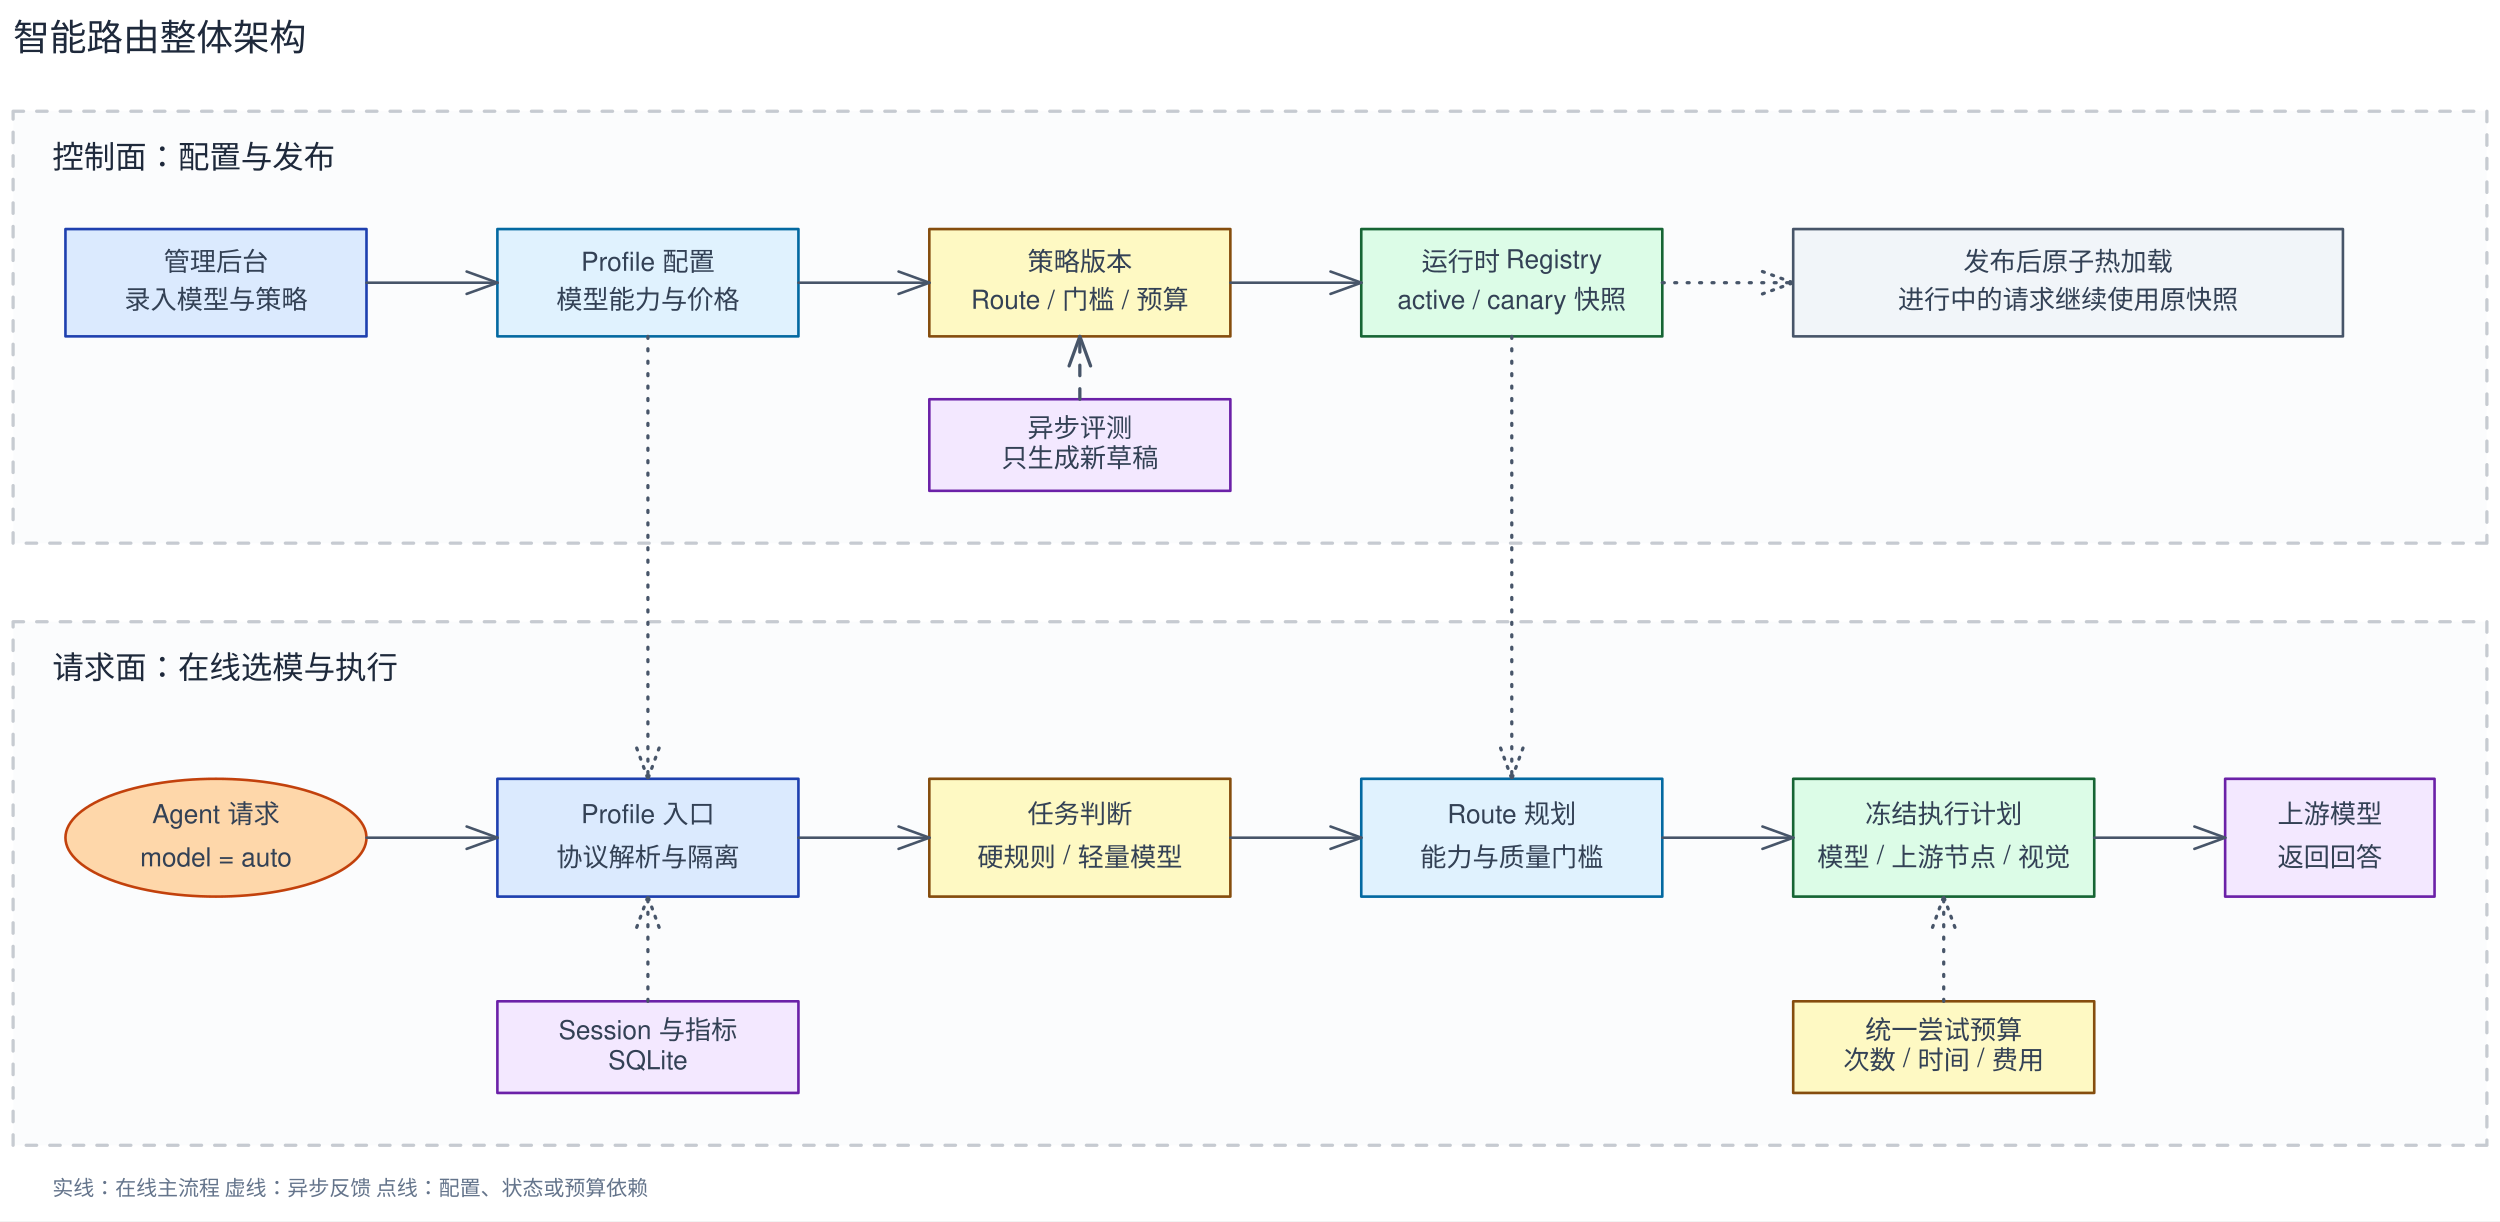
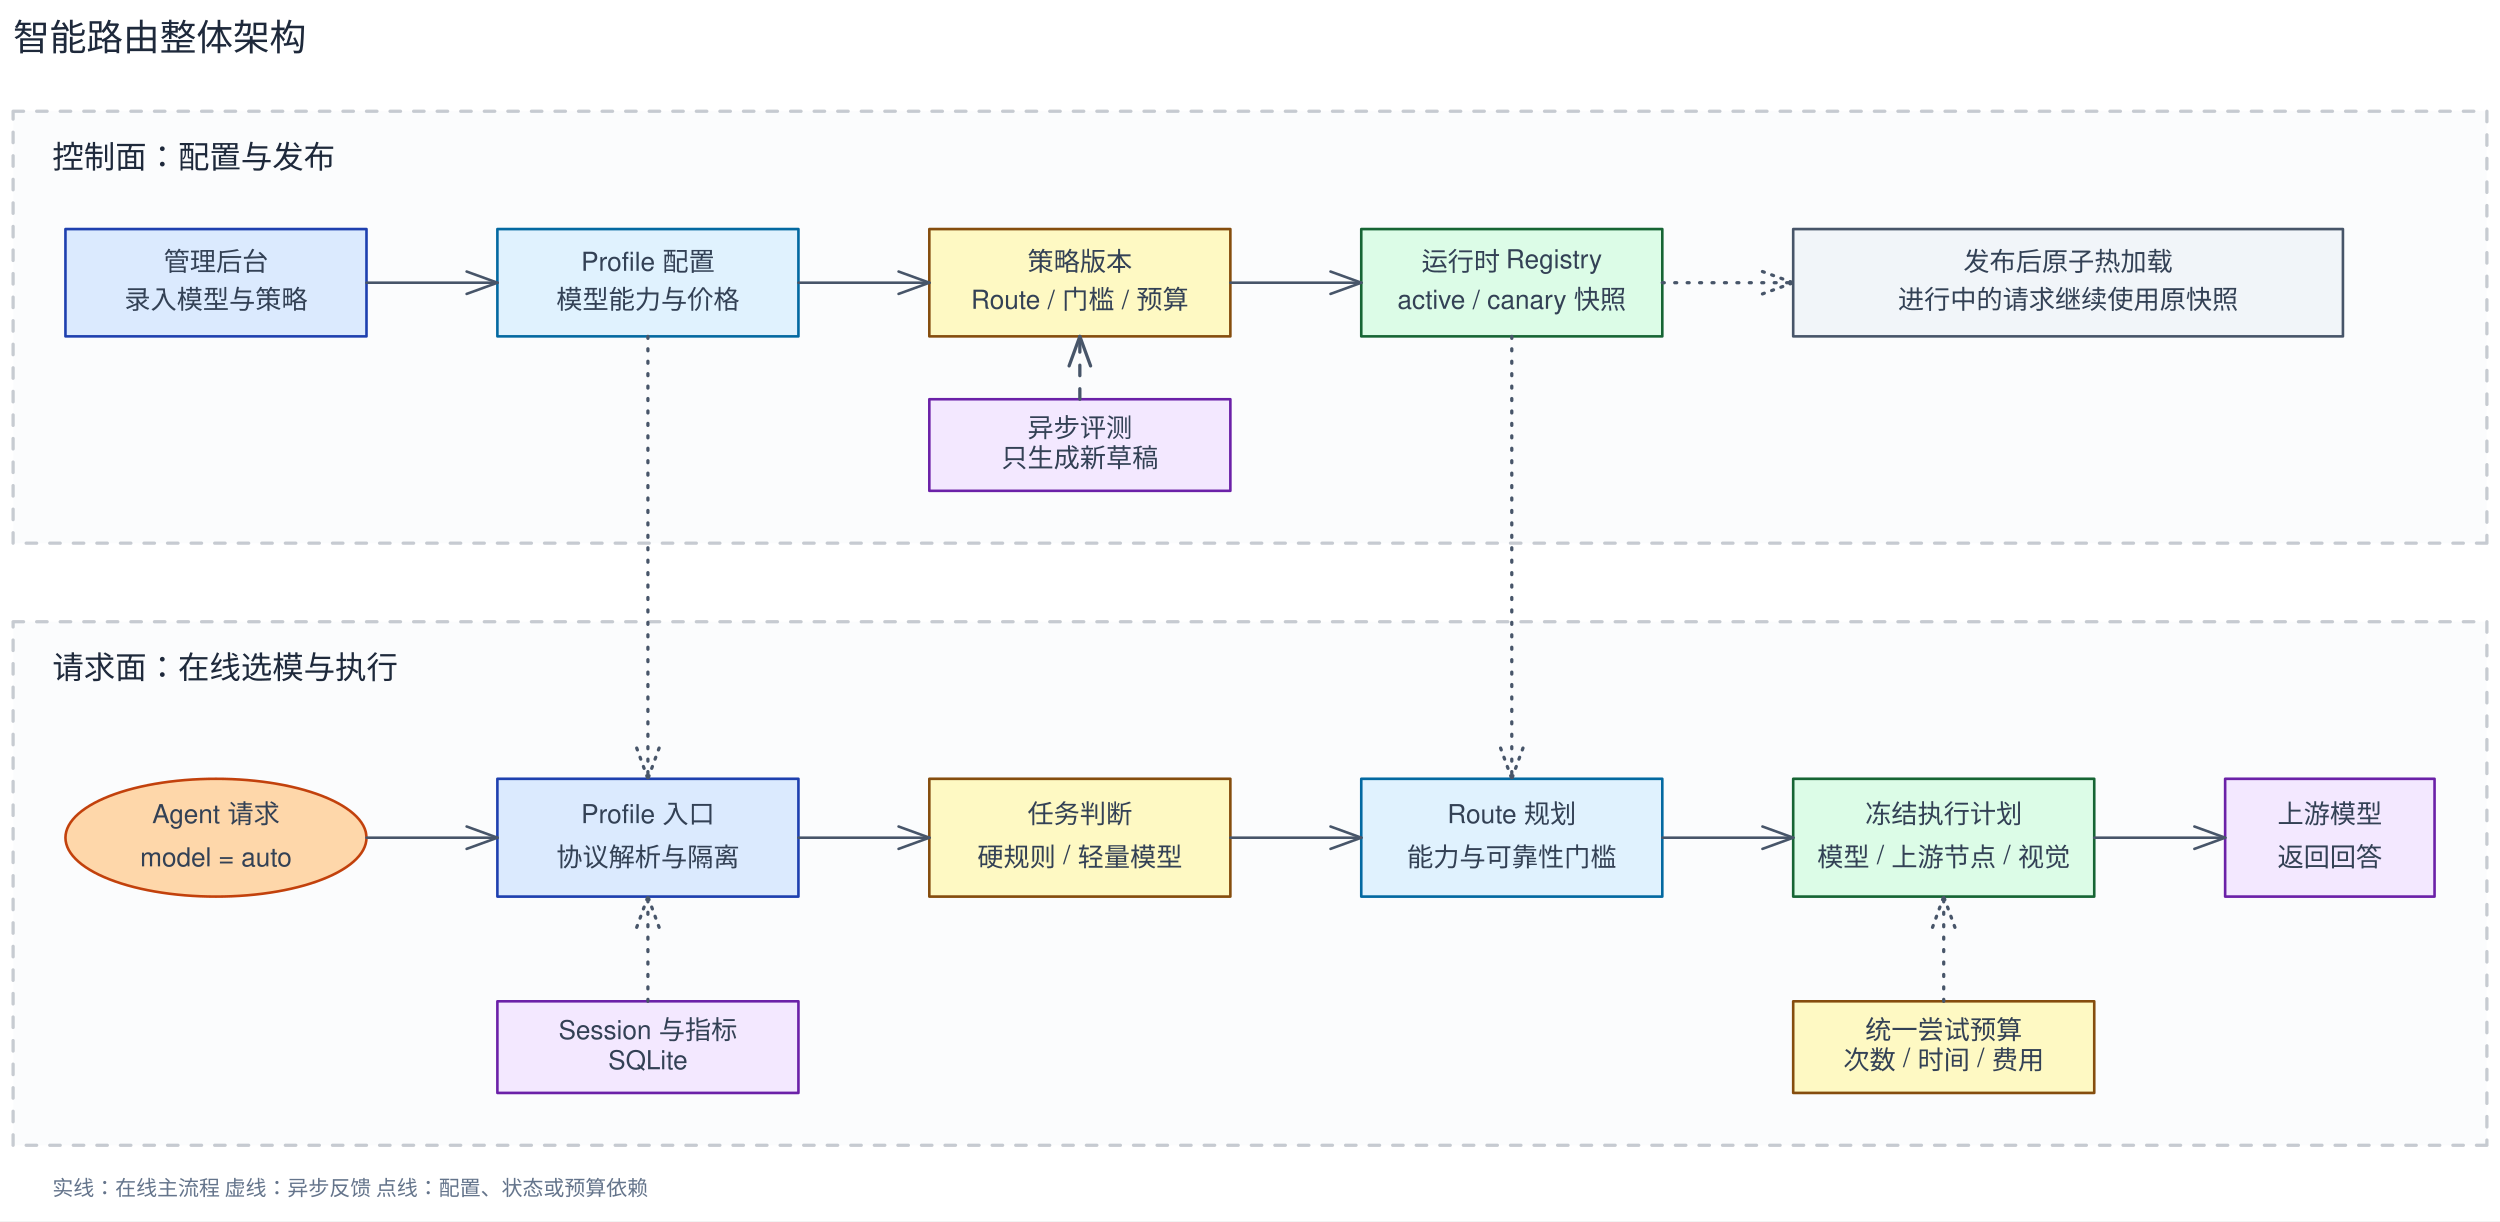
<svg xmlns="http://www.w3.org/2000/svg" version="1.1" viewBox="0 0 1910 933" width="1910" height="933">
  <defs>
    <style class="style-fonts">
      </style>
  </defs>
  <rect x="0" y="0" width="1910" height="933" fill="#ffffff" />
  <g transform="translate(10 10) rotate(0 450 21)">
    <text x="0" y="28.561" font-family="Helvetica, Segoe UI Emoji" font-size="28px" fill="#1e293b" text-anchor="start" style="white-space: pre;" direction="ltr" dominant-baseline="alphabetic">智能路由整体架构</text>
  </g>
  <g stroke-opacity="0.3" fill-opacity="0.3" stroke-linecap="round" transform="translate(10 85) rotate(0 945 165)">
    <path d="M0 0 L1890 0 L1890 330 L0 330" stroke="none" stroke-width="0" fill="#f1f5f9" />
    <path d="M0 0 C471.68 0, 943.37 0, 1890 0 M1890 0 C1890 107.44, 1890 214.89, 1890 330 M1890 330 C1484.34 330, 1078.68 330, 0 330 M0 330 C0 227.93, 0 125.86, 0 0" stroke="#475569" stroke-width="2.5" fill="none" stroke-dasharray="8 10" />
  </g>
  <g transform="translate(40 105) rotate(0 150 17)">
    <text x="0" y="23.48" font-family="Helvetica, Segoe UI Emoji" font-size="24px" fill="#1e293b" text-anchor="start" style="white-space: pre;" direction="ltr" dominant-baseline="alphabetic">控制面：配置与发布</text>
  </g>
  <g stroke-opacity="0.3" fill-opacity="0.3" stroke-linecap="round" transform="translate(10 475) rotate(0 945 200)">
    <path d="M0 0 L1890 0 L1890 400 L0 400" stroke="none" stroke-width="0" fill="#f1f5f9" />
    <path d="M0 0 C471.7 0, 943.4 0, 1890 0 M1890 0 C1890 107.83, 1890 215.66, 1890 400 M1890 400 C1351.54 400, 813.07 400, 0 400 M0 400 C0 296.06, 0 192.11, 0 0" stroke="#475569" stroke-width="2.5" fill="none" stroke-dasharray="8 10" />
  </g>
  <g transform="translate(40 495) rotate(0 160 17)">
    <text x="0" y="23.48" font-family="Helvetica, Segoe UI Emoji" font-size="24px" fill="#1e293b" text-anchor="start" style="white-space: pre;" direction="ltr" dominant-baseline="alphabetic">请求面：在线选模与执行</text>
  </g>
  <g stroke-linecap="round" transform="translate(50 175) rotate(0 115 41)">
    <path d="M0 0 L230 0 L230 82 L0 82" stroke="none" stroke-width="0" fill="#dbeafe" />
    <path d="M0 0 C57.4 0, 114.81 0, 230 0 M0 0 C49.12 0, 98.24 0, 230 0 M230 0 C230 29.12, 230 58.25, 230 82 M230 0 C230 17.25, 230 34.51, 230 82 M230 82 C170.26 82, 110.51 82, 0 82 M230 82 C145.1 82, 60.2 82, 0 82 M0 82 C0 64.57, 0 47.14, 0 0 M0 82 C0 61.43, 0 40.85, 0 0" stroke="#1e40af" stroke-width="2" fill="none" />
  </g>
  <g transform="translate(62 187) rotate(0 103 29)">
    <text x="103" y="19.9" font-family="Helvetica, Segoe UI Emoji" font-size="20px" fill="#334155" text-anchor="middle" style="white-space: pre;" direction="ltr" dominant-baseline="alphabetic">管理后台</text>
    <text x="103" y="48.9" font-family="Helvetica, Segoe UI Emoji" font-size="20px" fill="#334155" text-anchor="middle" style="white-space: pre;" direction="ltr" dominant-baseline="alphabetic">录入模型与策略</text>
  </g>
  <g stroke-linecap="round" transform="translate(380 175) rotate(0 115 41)">
    <path d="M0 0 L230 0 L230 82 L0 82" stroke="none" stroke-width="0" fill="#e0f2fe" />
    <path d="M0 0 C57.41 0, 114.81 0, 230 0 M0 0 C82.24 0, 164.47 0, 230 0 M230 0 C230 18.49, 230 36.97, 230 82 M230 0 C230 29.6, 230 59.2, 230 82 M230 82 C141.96 82, 53.92 82, 0 82 M230 82 C172.28 82, 114.56 82, 0 82 M0 82 C0 57.89, 0 33.79, 0 0 M0 82 C0 52.98, 0 23.96, 0 0" stroke="#0369a1" stroke-width="2" fill="none" />
  </g>
  <g transform="translate(392 187) rotate(0 103 29)">
    <text x="103" y="19.9" font-family="Helvetica, Segoe UI Emoji" font-size="20px" fill="#334155" text-anchor="middle" style="white-space: pre;" direction="ltr" dominant-baseline="alphabetic">Profile 配置</text>
    <text x="103" y="48.9" font-family="Helvetica, Segoe UI Emoji" font-size="20px" fill="#334155" text-anchor="middle" style="white-space: pre;" direction="ltr" dominant-baseline="alphabetic">模型能力与价格</text>
  </g>
  <g stroke-linecap="round" transform="translate(710 175) rotate(0 115 41)">
    <path d="M0 0 L230 0 L230 82 L0 82" stroke="none" stroke-width="0" fill="#fef9c3" />
    <path d="M0 0 C57.41 0, 114.82 0, 230 0 M0 0 C69.35 0, 138.71 0, 230 0 M230 0 C230 24.25, 230 48.5, 230 82 M230 0 C230 25.55, 230 51.09, 230 82 M230 82 C159.66 82, 89.33 82, 0 82 M230 82 C153.46 82, 76.93 82, 0 82 M0 82 C0 51.22, 0 20.44, 0 0 M0 82 C0 60.93, 0 39.86, 0 0" stroke="#854d0e" stroke-width="2" fill="none" />
  </g>
  <g transform="translate(722 187) rotate(0 103 29)">
    <text x="103" y="19.9" font-family="Helvetica, Segoe UI Emoji" font-size="20px" fill="#334155" text-anchor="middle" style="white-space: pre;" direction="ltr" dominant-baseline="alphabetic">策略版本</text>
    <text x="103" y="48.9" font-family="Helvetica, Segoe UI Emoji" font-size="20px" fill="#334155" text-anchor="middle" style="white-space: pre;" direction="ltr" dominant-baseline="alphabetic">Route / 门槛 / 预算</text>
  </g>
  <g stroke-linecap="round" transform="translate(1040 175) rotate(0 115 41)">
    <path d="M0 0 L230 0 L230 82 L0 82" stroke="none" stroke-width="0" fill="#dcfce7" />
    <path d="M0 0 C57.41 0, 114.82 0, 230 0 M0 0 C56.47 0, 112.94 0, 230 0 M230 0 C230 30.01, 230 60.02, 230 82 M230 0 C230 21.49, 230 42.99, 230 82 M230 82 C177.37 82, 124.74 82, 0 82 M230 82 C180.64 82, 131.29 82, 0 82 M0 82 C0 60.95, 0 39.9, 0 0 M0 82 C0 52.48, 0 22.96, 0 0" stroke="#166534" stroke-width="2" fill="none" />
  </g>
  <g transform="translate(1052 187) rotate(0 103 29)">
    <text x="103" y="19.9" font-family="Helvetica, Segoe UI Emoji" font-size="20px" fill="#334155" text-anchor="middle" style="white-space: pre;" direction="ltr" dominant-baseline="alphabetic">运行时 Registry</text>
    <text x="103" y="48.9" font-family="Helvetica, Segoe UI Emoji" font-size="20px" fill="#334155" text-anchor="middle" style="white-space: pre;" direction="ltr" dominant-baseline="alphabetic">active / canary 快照</text>
  </g>
  <g stroke-linecap="round" transform="translate(710 305) rotate(0 115 35)">
    <path d="M0 0 L230 0 L230 70 L0 70" stroke="none" stroke-width="0" fill="#f3e8ff" />
    <path d="M0 0 C57.41 0, 114.83 0, 230 0 M0 0 C89.59 0, 179.18 0, 230 0 M230 0 C230 16.54, 230 33.07, 230 70 M230 0 C230 14.89, 230 29.77, 230 70 M230 70 C149.07 70, 68.15 70, 0 70 M230 70 C161.83 70, 93.65 70, 0 70 M0 70 C0 46.33, 0 22.67, 0 0 M0 70 C0 51.59, 0 33.17, 0 0" stroke="#6b21a8" stroke-width="2" fill="none" />
  </g>
  <g transform="translate(722 317) rotate(0 103 23)">
    <text x="103" y="16.9" font-family="Helvetica, Segoe UI Emoji" font-size="20px" fill="#334155" text-anchor="middle" style="white-space: pre;" direction="ltr" dominant-baseline="alphabetic">异步评测</text>
    <text x="103" y="39.9" font-family="Helvetica, Segoe UI Emoji" font-size="20px" fill="#334155" text-anchor="middle" style="white-space: pre;" direction="ltr" dominant-baseline="alphabetic">只生成新草稿</text>
  </g>
  <g stroke-linecap="round" transform="translate(1370 175) rotate(0 210 41)">
    <path d="M0 0 L420 0 L420 82 L0 82" stroke="none" stroke-width="0" fill="#f1f5f9" />
    <path d="M0 0 C104.84 0, 209.69 0, 420 0 M0 0 C140.07 0, 280.14 0, 420 0 M420 0 C420 25.13, 420 50.27, 420 82 M420 0 C420 29.79, 420 59.57, 420 82 M420 82 C304.55 82, 189.1 82, 0 82 M420 82 C261.15 82, 102.29 82, 0 82 M0 82 C0 64, 0 46.01, 0 0 M0 82 C0 51.98, 0 21.96, 0 0" stroke="#475569" stroke-width="2" fill="none" />
  </g>
  <g transform="translate(1382 187) rotate(0 198 29)">
    <text x="198" y="19.9" font-family="Helvetica, Segoe UI Emoji" font-size="20px" fill="#334155" text-anchor="middle" style="white-space: pre;" direction="ltr" dominant-baseline="alphabetic">发布后原子热加载</text>
    <text x="198" y="48.9" font-family="Helvetica, Segoe UI Emoji" font-size="20px" fill="#334155" text-anchor="middle" style="white-space: pre;" direction="ltr" dominant-baseline="alphabetic">进行中的请求继续使用原快照</text>
  </g>
  <g stroke-linecap="round">
    <g transform="translate(280 216) rotate(0 50 0)">
      <path d="M0 0 C24.96 0, 49.93 0, 100 0 M0 0 C27.75 0, 55.5 0, 100 0" stroke="#475569" stroke-width="2" fill="none" />
    </g>
    <g transform="translate(280 216) rotate(0 50 0)">
      <path d="M76.51 8.55 C82.37 6.42, 88.24 4.28, 100 0 M76.51 8.55 C83.03 6.18, 89.55 3.81, 100 0" stroke="#475569" stroke-width="2" fill="none" />
    </g>
    <g transform="translate(280 216) rotate(0 50 0)">
      <path d="M76.51 -8.55 C82.37 -6.42, 88.24 -4.28, 100 0 M76.51 -8.55 C83.03 -6.18, 89.55 -3.81, 100 0" stroke="#475569" stroke-width="2" fill="none" />
    </g>
  </g>
  <mask />
  <g stroke-linecap="round">
    <g transform="translate(610 216) rotate(0 50 0)">
      <path d="M0 0 C24.96 0, 49.93 0, 100 0 M0 0 C34.95 0, 69.9 0, 100 0" stroke="#475569" stroke-width="2" fill="none" />
    </g>
    <g transform="translate(610 216) rotate(0 50 0)">
      <path d="M76.51 8.55 C82.37 6.42, 88.24 4.28, 100 0 M76.51 8.55 C84.72 5.56, 92.93 2.57, 100 0" stroke="#475569" stroke-width="2" fill="none" />
    </g>
    <g transform="translate(610 216) rotate(0 50 0)">
      <path d="M76.51 -8.55 C82.37 -6.42, 88.24 -4.28, 100 0 M76.51 -8.55 C84.72 -5.56, 92.93 -2.57, 100 0" stroke="#475569" stroke-width="2" fill="none" />
    </g>
  </g>
  <mask />
  <g stroke-linecap="round">
    <g transform="translate(940 216) rotate(0 50 0)">
      <path d="M0 0 C24.96 0, 49.93 0, 100 0 M0 0 C22.15 0, 44.3 0, 100 0" stroke="#475569" stroke-width="2" fill="none" />
    </g>
    <g transform="translate(940 216) rotate(0 50 0)">
      <path d="M76.51 8.55 C82.37 6.42, 88.24 4.28, 100 0 M76.51 8.55 C81.71 6.66, 86.91 4.76, 100 0" stroke="#475569" stroke-width="2" fill="none" />
    </g>
    <g transform="translate(940 216) rotate(0 50 0)">
      <path d="M76.51 -8.55 C82.37 -6.42, 88.24 -4.28, 100 0 M76.51 -8.55 C81.71 -6.66, 86.91 -4.76, 100 0" stroke="#475569" stroke-width="2" fill="none" />
    </g>
  </g>
  <mask />
  <g stroke-linecap="round">
    <g transform="translate(1270 216) rotate(0 50 0)">
      <path d="M0 0 C24.97 0, 49.93 0, 100 0" stroke="#475569" stroke-width="2.5" fill="none" stroke-dasharray="1.5 8" />
    </g>
    <g transform="translate(1270 216) rotate(0 50 0)">
      <path d="M76.51 8.55 C82.37 6.42, 88.24 4.28, 100 0" stroke="#475569" stroke-width="2.5" fill="none" stroke-dasharray="1.5 6" />
    </g>
    <g transform="translate(1270 216) rotate(0 50 0)">
      <path d="M76.51 -8.55 C82.37 -6.42, 88.24 -4.28, 100 0" stroke="#475569" stroke-width="2.5" fill="none" stroke-dasharray="1.5 6" />
    </g>
  </g>
  <mask />
  <g stroke-linecap="round">
    <g transform="translate(825 305) rotate(0 0 -24)">
      <path d="M0 0 C0 -11.98, 0 -23.97, 0 -48" stroke="#475569" stroke-width="2.5" fill="none" stroke-dasharray="8 10" />
    </g>
    <g transform="translate(825 305) rotate(0 0 -24)">
      <path d="M8.21 -25.45 C6.16 -31.08, 4.11 -36.71, 0 -48" stroke="#475569" stroke-width="2.5" fill="none" />
    </g>
    <g transform="translate(825 305) rotate(0 0 -24)">
      <path d="M-8.21 -25.45 C-6.16 -31.08, -4.11 -36.71, 0 -48" stroke="#475569" stroke-width="2.5" fill="none" />
    </g>
  </g>
  <mask />
  <g stroke-linecap="round" transform="translate(50 595) rotate(0 115 45)">
    <path d="M230 45 C230 46.57, 229.79 48.14, 229.37 49.7 C228.95 51.26, 228.32 52.82, 227.49 54.36 C226.65 55.89, 225.61 57.41, 224.37 58.91 C223.13 60.4, 221.69 61.87, 220.06 63.3 C218.43 64.74, 216.6 66.14, 214.59 67.5 C212.59 68.86, 210.39 70.18, 208.04 71.45 C205.68 72.72, 203.14 73.95, 200.46 75.11 C197.78 76.28, 194.93 77.39, 191.95 78.44 C188.97 79.49, 185.84 80.48, 182.6 81.41 C179.35 82.33, 175.97 83.19, 172.5 83.97 C169.03 84.76, 165.44 85.47, 161.77 86.11 C158.11 86.75, 154.35 87.31, 150.54 87.8 C146.73 88.28, 142.83 88.69, 138.91 89.02 C134.99 89.34, 131.01 89.59, 127.02 89.75 C123.04 89.92, 119.01 90, 115 90 C110.99 90, 106.96 89.92, 102.98 89.75 C98.99 89.59, 95.01 89.34, 91.09 89.02 C87.17 88.69, 83.27 88.28, 79.46 87.8 C75.65 87.31, 71.89 86.75, 68.23 86.11 C64.56 85.47, 60.97 84.76, 57.5 83.97 C54.03 83.19, 50.65 82.33, 47.4 81.41 C44.16 80.48, 41.03 79.49, 38.05 78.44 C35.07 77.39, 32.22 76.28, 29.54 75.11 C26.86 73.95, 24.32 72.72, 21.96 71.45 C19.61 70.18, 17.41 68.86, 15.41 67.5 C13.4 66.14, 11.57 64.74, 9.94 63.3 C8.31 61.87, 6.87 60.4, 5.63 58.91 C4.39 57.41, 3.35 55.89, 2.51 54.36 C1.68 52.82, 1.05 51.26, 0.63 49.7 C0.21 48.14, 0 46.57, 0 45 C0 43.43, 0.21 41.86, 0.63 40.3 C1.05 38.74, 1.68 37.18, 2.51 35.64 C3.35 34.11, 4.39 32.59, 5.63 31.09 C6.87 29.6, 8.31 28.13, 9.94 26.7 C11.57 25.26, 13.4 23.86, 15.41 22.5 C17.41 21.14, 19.61 19.82, 21.96 18.55 C24.32 17.28, 26.86 16.05, 29.54 14.89 C32.22 13.72, 35.07 12.61, 38.05 11.56 C41.03 10.51, 44.16 9.52, 47.4 8.59 C50.65 7.67, 54.03 6.81, 57.5 6.03 C60.97 5.24, 64.56 4.53, 68.23 3.89 C71.89 3.25, 75.65 2.69, 79.46 2.2 C83.27 1.72, 87.17 1.31, 91.09 0.98 C95.01 0.66, 98.99 0.41, 102.98 0.25 C106.96 0.08, 110.99 0, 115 0 C119.01 0, 123.04 0.08, 127.02 0.25 C131.01 0.41, 134.99 0.66, 138.91 0.98 C142.83 1.31, 146.73 1.72, 150.54 2.2 C154.35 2.69, 158.11 3.25, 161.77 3.89 C165.44 4.53, 169.03 5.24, 172.5 6.03 C175.97 6.81, 179.35 7.67, 182.6 8.59 C185.84 9.52, 188.97 10.51, 191.95 11.56 C194.93 12.61, 197.78 13.72, 200.46 14.89 C203.14 16.05, 205.68 17.28, 208.04 18.55 C210.39 19.82, 212.59 21.14, 214.59 22.5 C216.6 23.86, 218.43 25.26, 220.06 26.7 C221.69 28.13, 223.13 29.6, 224.37 31.09 C225.61 32.59, 226.65 34.11, 227.49 35.64 C228.32 37.18, 228.95 38.74, 229.37 40.3 C229.79 41.86, 229.9 44.22, 230 45 C230.1 45.78, 230.1 44.22, 230 45" stroke="none" stroke-width="0" fill="#fed7aa" />
    <path d="M230 45 C230 46.57, 229.79 48.14, 229.37 49.7 C228.95 51.26, 228.32 52.82, 227.49 54.36 C226.65 55.89, 225.61 57.41, 224.37 58.91 C223.13 60.4, 221.69 61.87, 220.06 63.3 C218.43 64.74, 216.6 66.14, 214.59 67.5 C212.59 68.86, 210.39 70.18, 208.04 71.45 C205.68 72.72, 203.14 73.95, 200.46 75.11 C197.78 76.28, 194.93 77.39, 191.95 78.44 C188.97 79.49, 185.84 80.48, 182.6 81.41 C179.35 82.33, 175.97 83.19, 172.5 83.97 C169.03 84.76, 165.44 85.47, 161.77 86.11 C158.11 86.75, 154.35 87.31, 150.54 87.8 C146.73 88.28, 142.83 88.69, 138.91 89.02 C134.99 89.34, 131.01 89.59, 127.02 89.75 C123.04 89.92, 119.01 90, 115 90 C110.99 90, 106.96 89.92, 102.98 89.75 C98.99 89.59, 95.01 89.34, 91.09 89.02 C87.17 88.69, 83.27 88.28, 79.46 87.8 C75.65 87.31, 71.89 86.75, 68.23 86.11 C64.56 85.47, 60.97 84.76, 57.5 83.97 C54.03 83.19, 50.65 82.33, 47.4 81.41 C44.16 80.48, 41.03 79.49, 38.05 78.44 C35.07 77.39, 32.22 76.28, 29.54 75.11 C26.86 73.95, 24.32 72.72, 21.96 71.45 C19.61 70.18, 17.41 68.86, 15.41 67.5 C13.4 66.14, 11.57 64.74, 9.94 63.3 C8.31 61.87, 6.87 60.4, 5.63 58.91 C4.39 57.41, 3.35 55.89, 2.51 54.36 C1.68 52.82, 1.05 51.26, 0.63 49.7 C0.21 48.14, 0 46.57, 0 45 C0 43.43, 0.21 41.86, 0.63 40.3 C1.05 38.74, 1.68 37.18, 2.51 35.64 C3.35 34.11, 4.39 32.59, 5.63 31.09 C6.87 29.6, 8.31 28.13, 9.94 26.7 C11.57 25.26, 13.4 23.86, 15.41 22.5 C17.41 21.14, 19.61 19.82, 21.96 18.55 C24.32 17.28, 26.86 16.05, 29.54 14.89 C32.22 13.72, 35.07 12.61, 38.05 11.56 C41.03 10.51, 44.16 9.52, 47.4 8.59 C50.65 7.67, 54.03 6.81, 57.5 6.03 C60.97 5.24, 64.56 4.53, 68.23 3.89 C71.89 3.25, 75.65 2.69, 79.46 2.2 C83.27 1.72, 87.17 1.31, 91.09 0.98 C95.01 0.66, 98.99 0.41, 102.98 0.25 C106.96 0.08, 110.99 0, 115 0 C119.01 0, 123.04 0.08, 127.02 0.25 C131.01 0.41, 134.99 0.66, 138.91 0.98 C142.83 1.31, 146.73 1.72, 150.54 2.2 C154.35 2.69, 158.11 3.25, 161.77 3.89 C165.44 4.53, 169.03 5.24, 172.5 6.03 C175.97 6.81, 179.35 7.67, 182.6 8.59 C185.84 9.52, 188.97 10.51, 191.95 11.56 C194.93 12.61, 197.78 13.72, 200.46 14.89 C203.14 16.05, 205.68 17.28, 208.04 18.55 C210.39 19.82, 212.59 21.14, 214.59 22.5 C216.6 23.86, 218.43 25.26, 220.06 26.7 C221.69 28.13, 223.13 29.6, 224.37 31.09 C225.61 32.59, 226.65 34.11, 227.49 35.64 C228.32 37.18, 228.95 38.74, 229.37 40.3 C229.79 41.86, 229.9 44.22, 230 45 C230.1 45.78, 230.1 44.22, 230 45" stroke="#c2410c" stroke-width="2" fill="none" />
  </g>
  <g transform="translate(62 607) rotate(0 103 33)">
    <text x="103" y="21.9" font-family="Helvetica, Segoe UI Emoji" font-size="20px" fill="#334155" text-anchor="middle" style="white-space: pre;" direction="ltr" dominant-baseline="alphabetic">Agent 请求</text>
    <text x="103" y="54.9" font-family="Helvetica, Segoe UI Emoji" font-size="20px" fill="#334155" text-anchor="middle" style="white-space: pre;" direction="ltr" dominant-baseline="alphabetic">model = auto</text>
  </g>
  <g stroke-linecap="round" transform="translate(380 595) rotate(0 115 45)">
    <path d="M0 0 L230 0 L230 90 L0 90" stroke="none" stroke-width="0" fill="#dbeafe" />
    <path d="M0 0 C57.42 0, 114.85 0, 230 0 M0 0 C87.73 0, 175.46 0, 230 0 M230 0 C230 20.04, 230 40.09, 230 90 M230 0 C230 30.67, 230 61.34, 230 90 M230 90 C154.45 90, 78.89 90, 0 90 M230 90 C150.33 90, 70.65 90, 0 90 M0 90 C0 64.29, 0 38.58, 0 0 M0 90 C0 60.32, 0 30.64, 0 0" stroke="#1e40af" stroke-width="2" fill="none" />
  </g>
  <g transform="translate(392 607) rotate(0 103 33)">
    <text x="103" y="21.9" font-family="Helvetica, Segoe UI Emoji" font-size="20px" fill="#334155" text-anchor="middle" style="white-space: pre;" direction="ltr" dominant-baseline="alphabetic">Profile 入口</text>
    <text x="103" y="54.9" font-family="Helvetica, Segoe UI Emoji" font-size="20px" fill="#334155" text-anchor="middle" style="white-space: pre;" direction="ltr" dominant-baseline="alphabetic">协议解析与隔离</text>
  </g>
  <g stroke-linecap="round" transform="translate(710 595) rotate(0 115 45)">
    <path d="M0 0 L230 0 L230 90 L0 90" stroke="none" stroke-width="0" fill="#fef9c3" />
    <path d="M0 0 C57.43 0, 114.85 0, 230 0 M0 0 C74.85 0, 149.7 0, 230 0 M230 0 C230 26.37, 230 52.73, 230 90 M230 0 C230 26.22, 230 52.44, 230 90 M230 90 C172.15 90, 114.3 90, 0 90 M230 90 C177.51 90, 125.02 90, 0 90 M0 90 C0 56.97, 0 23.93, 0 0 M0 90 C0 69.04, 0 48.09, 0 0" stroke="#854d0e" stroke-width="2" fill="none" />
  </g>
  <g transform="translate(722 607) rotate(0 103 33)">
    <text x="103" y="21.9" font-family="Helvetica, Segoe UI Emoji" font-size="20px" fill="#334155" text-anchor="middle" style="white-space: pre;" direction="ltr" dominant-baseline="alphabetic">任务判断</text>
    <text x="103" y="54.9" font-family="Helvetica, Segoe UI Emoji" font-size="20px" fill="#334155" text-anchor="middle" style="white-space: pre;" direction="ltr" dominant-baseline="alphabetic">硬规则 / 轻量模型</text>
  </g>
  <g stroke-linecap="round" transform="translate(1040 595) rotate(0 115 45)">
    <path d="M0 0 L230 0 L230 90 L0 90" stroke="none" stroke-width="0" fill="#e0f2fe" />
    <path d="M0 0 C57.43 0, 114.86 0, 230 0 M0 0 C61.97 0, 123.93 0, 230 0 M230 0 C230 32.69, 230 65.38, 230 90 M230 0 C230 21.77, 230 43.54, 230 90 M230 90 C143.85 90, 57.71 90, 0 90 M230 90 C158.69 90, 87.38 90, 0 90 M0 90 C0 67.64, 0 45.29, 0 0 M0 90 C0 59.77, 0 29.54, 0 0" stroke="#0369a1" stroke-width="2" fill="none" />
  </g>
  <g transform="translate(1052 607) rotate(0 103 33)">
    <text x="103" y="21.9" font-family="Helvetica, Segoe UI Emoji" font-size="20px" fill="#334155" text-anchor="middle" style="white-space: pre;" direction="ltr" dominant-baseline="alphabetic">Route 规划</text>
-     <text x="103" y="54.9" font-family="Helvetica, Segoe UI Emoji" font-size="20px" fill="#334155" text-anchor="middle" style="white-space: pre;" direction="ltr" dominant-baseline="alphabetic">能力与质量门槛</text>
+     <text x="103" y="54.9" font-family="Helvetica, Segoe UI Emoji" font-size="20px" fill="#334155" text-anchor="middle" style="white-space: pre;" direction="ltr" dominant-baseline="alphabetic">能力与可靠性门槛</text>
  </g>
  <g stroke-linecap="round" transform="translate(1370 595) rotate(0 115 45)">
    <path d="M0 0 L230 0 L230 90 L0 90" stroke="none" stroke-width="0" fill="#dcfce7" />
    <path d="M0 0 C57.43 0, 114.86 0, 230 0 M0 0 C49.08 0, 98.17 0, 230 0 M230 0 C230 21.02, 230 42.03, 230 90 M230 0 C230 35.32, 230 70.64, 230 90 M230 90 C161.56 90, 93.12 90, 0 90 M230 90 C139.87 90, 49.74 90, 0 90 M0 90 C0 60.32, 0 30.64, 0 0 M0 90 C0 68.5, 0 46.99, 0 0" stroke="#166534" stroke-width="2" fill="none" />
  </g>
  <g transform="translate(1382 607) rotate(0 103 33)">
    <text x="103" y="21.9" font-family="Helvetica, Segoe UI Emoji" font-size="20px" fill="#334155" text-anchor="middle" style="white-space: pre;" direction="ltr" dominant-baseline="alphabetic">冻结执行计划</text>
    <text x="103" y="54.9" font-family="Helvetica, Segoe UI Emoji" font-size="20px" fill="#334155" text-anchor="middle" style="white-space: pre;" direction="ltr" dominant-baseline="alphabetic">模型 / 上游节点 / 视觉</text>
  </g>
  <g stroke-linecap="round" transform="translate(1700 595) rotate(0 80 45)">
    <path d="M0 0 L160 0 L160 90 L0 90" stroke="none" stroke-width="0" fill="#f3e8ff" />
    <path d="M0 0 C39.95 0, 79.91 0, 160 0 M0 0 C57.18 0, 114.37 0, 160 0 M160 0 C160 27.34, 160 54.68, 160 90 M160 0 C160 30.87, 160 61.74, 160 90 M160 90 C124.7 90, 89.41 90, 0 90 M160 90 C116.21 90, 72.42 90, 0 90 M0 90 C0 71, 0 51.99, 0 0 M0 90 C0 59.22, 0 28.45, 0 0" stroke="#6b21a8" stroke-width="2" fill="none" />
  </g>
  <g transform="translate(1712 607) rotate(0 68 33)">
    <text x="68" y="21.9" font-family="Helvetica, Segoe UI Emoji" font-size="20px" fill="#334155" text-anchor="middle" style="white-space: pre;" direction="ltr" dominant-baseline="alphabetic">上游模型</text>
    <text x="68" y="54.9" font-family="Helvetica, Segoe UI Emoji" font-size="20px" fill="#334155" text-anchor="middle" style="white-space: pre;" direction="ltr" dominant-baseline="alphabetic">返回回答</text>
  </g>
  <g stroke-linecap="round" transform="translate(380 765) rotate(0 115 35)">
    <path d="M0 0 L230 0 L230 70 L0 70" stroke="none" stroke-width="0" fill="#f3e8ff" />
    <path d="M0 0 C57.43 0, 114.87 0, 230 0 M0 0 C69.32 0, 138.64 0, 230 0 M230 0 C230 26.18, 230 52.37, 230 70 M230 0 C230 20.55, 230 41.1, 230 70 M230 70 C150.97 70, 71.93 70, 0 70 M230 70 C148.24 70, 66.47 70, 0 70 M0 70 C0 49.52, 0 29.05, 0 0 M0 70 C0 52.85, 0 35.7, 0 0" stroke="#6b21a8" stroke-width="2" fill="none" />
  </g>
  <g transform="translate(392 777) rotate(0 103 23)">
    <text x="103" y="16.9" font-family="Helvetica, Segoe UI Emoji" font-size="20px" fill="#334155" text-anchor="middle" style="white-space: pre;" direction="ltr" dominant-baseline="alphabetic">Session 与指标</text>
    <text x="103" y="39.9" font-family="Helvetica, Segoe UI Emoji" font-size="20px" fill="#334155" text-anchor="middle" style="white-space: pre;" direction="ltr" dominant-baseline="alphabetic">SQLite</text>
  </g>
  <g stroke-linecap="round" transform="translate(1370 765) rotate(0 115 35)">
    <path d="M0 0 L230 0 L230 70 L0 70" stroke="none" stroke-width="0" fill="#fef9c3" />
    <path d="M0 0 C57.44 0, 114.87 0, 230 0 M0 0 C56.44 0, 112.87 0, 230 0 M230 0 C230 17.1, 230 34.2, 230 70 M230 0 C230 17.09, 230 34.18, 230 70 M230 70 C168.67 70, 107.34 70, 0 70 M230 70 C175.42 70, 120.83 70, 0 70 M0 70 C0 43.83, 0 17.65, 0 0 M0 70 C0 45.64, 0 21.27, 0 0" stroke="#854d0e" stroke-width="2" fill="none" />
  </g>
  <g transform="translate(1382 777) rotate(0 103 23)">
    <text x="103" y="16.9" font-family="Helvetica, Segoe UI Emoji" font-size="20px" fill="#334155" text-anchor="middle" style="white-space: pre;" direction="ltr" dominant-baseline="alphabetic">统一尝试预算</text>
    <text x="103" y="39.9" font-family="Helvetica, Segoe UI Emoji" font-size="20px" fill="#334155" text-anchor="middle" style="white-space: pre;" direction="ltr" dominant-baseline="alphabetic">次数 / 时间 / 费用</text>
  </g>
  <g stroke-linecap="round">
    <g transform="translate(280 640) rotate(0 50 0)">
      <path d="M0 0 C24.97 0, 49.95 0, 100 0 M0 0 C38.94 0, 77.87 0, 100 0" stroke="#475569" stroke-width="2" fill="none" />
    </g>
    <g transform="translate(280 640) rotate(0 50 0)">
      <path d="M76.51 8.55 C82.37 6.42, 88.24 4.28, 100 0 M76.51 8.55 C85.65 5.22, 94.8 1.89, 100 0" stroke="#475569" stroke-width="2" fill="none" />
    </g>
    <g transform="translate(280 640) rotate(0 50 0)">
      <path d="M76.51 -8.55 C82.37 -6.42, 88.24 -4.28, 100 0 M76.51 -8.55 C85.65 -5.22, 94.8 -1.89, 100 0" stroke="#475569" stroke-width="2" fill="none" />
    </g>
  </g>
  <mask />
  <g stroke-linecap="round">
    <g transform="translate(610 640) rotate(0 50 0)">
      <path d="M0 0 C24.97 0, 49.95 0, 100 0 M0 0 C26.14 0, 52.27 0, 100 0" stroke="#475569" stroke-width="2" fill="none" />
    </g>
    <g transform="translate(610 640) rotate(0 50 0)">
      <path d="M76.51 8.55 C82.37 6.42, 88.24 4.28, 100 0 M76.51 8.55 C82.65 6.32, 88.79 4.08, 100 0" stroke="#475569" stroke-width="2" fill="none" />
    </g>
    <g transform="translate(610 640) rotate(0 50 0)">
      <path d="M76.51 -8.55 C82.37 -6.42, 88.24 -4.28, 100 0 M76.51 -8.55 C82.65 -6.32, 88.79 -4.08, 100 0" stroke="#475569" stroke-width="2" fill="none" />
    </g>
  </g>
  <mask />
  <g stroke-linecap="round">
    <g transform="translate(940 640) rotate(0 50 0)">
      <path d="M0 0 C24.97 0, 49.95 0, 100 0 M0 0 C33.33 0, 66.67 0, 100 0" stroke="#475569" stroke-width="2" fill="none" />
    </g>
    <g transform="translate(940 640) rotate(0 50 0)">
      <path d="M76.51 8.55 C82.37 6.42, 88.24 4.28, 100 0 M76.51 8.55 C84.34 5.7, 92.17 2.85, 100 0" stroke="#475569" stroke-width="2" fill="none" />
    </g>
    <g transform="translate(940 640) rotate(0 50 0)">
      <path d="M76.51 -8.55 C82.37 -6.42, 88.24 -4.28, 100 0 M76.51 -8.55 C84.34 -5.7, 92.17 -2.85, 100 0" stroke="#475569" stroke-width="2" fill="none" />
    </g>
  </g>
  <mask />
  <g stroke-linecap="round">
    <g transform="translate(1270 640) rotate(0 50 0)">
      <path d="M0 0 C24.97 0, 49.95 0, 100 0 M0 0 C20.53 0, 41.07 0, 100 0" stroke="#475569" stroke-width="2" fill="none" />
    </g>
    <g transform="translate(1270 640) rotate(0 50 0)">
      <path d="M76.51 8.55 C82.37 6.42, 88.24 4.28, 100 0 M76.51 8.55 C81.33 6.79, 86.16 5.04, 100 0" stroke="#475569" stroke-width="2" fill="none" />
    </g>
    <g transform="translate(1270 640) rotate(0 50 0)">
      <path d="M76.51 -8.55 C82.37 -6.42, 88.24 -4.28, 100 0 M76.51 -8.55 C81.33 -6.79, 86.16 -5.04, 100 0" stroke="#475569" stroke-width="2" fill="none" />
    </g>
  </g>
  <mask />
  <g stroke-linecap="round">
    <g transform="translate(1600 640) rotate(0 50 0)">
      <path d="M0 0 C24.98 0, 49.95 0, 100 0 M0 0 C27.73 0, 55.47 0, 100 0" stroke="#475569" stroke-width="2" fill="none" />
    </g>
    <g transform="translate(1600 640) rotate(0 50 0)">
      <path d="M76.51 8.55 C82.37 6.41, 88.24 4.28, 100 0 M76.51 8.55 C83.02 6.18, 89.54 3.81, 100 0" stroke="#475569" stroke-width="2" fill="none" />
    </g>
    <g transform="translate(1600 640) rotate(0 50 0)">
      <path d="M76.51 -8.55 C82.37 -6.41, 88.24 -4.28, 100 0 M76.51 -8.55 C83.02 -6.18, 89.54 -3.81, 100 0" stroke="#475569" stroke-width="2" fill="none" />
    </g>
  </g>
  <mask />
  <g stroke-linecap="round">
    <g transform="translate(495 257) rotate(0 0 169)">
      <path d="M0 0 C0 84.42, 0 168.84, 0 338" stroke="#475569" stroke-width="2.5" fill="none" stroke-dasharray="1.5 8" />
    </g>
    <g transform="translate(495 257) rotate(0 0 169)">
      <path d="M-8.55 314.51 C-6.41 320.38, -4.28 326.24, 0 338" stroke="#475569" stroke-width="2.5" fill="none" stroke-dasharray="1.5 6" />
    </g>
    <g transform="translate(495 257) rotate(0 0 169)">
      <path d="M8.55 314.51 C6.41 320.38, 4.28 326.24, 0 338" stroke="#475569" stroke-width="2.5" fill="none" stroke-dasharray="1.5 6" />
    </g>
  </g>
  <mask />
  <g stroke-linecap="round">
    <g transform="translate(1155 257) rotate(0 0 169)">
      <path d="M0 0 C0 84.42, 0 168.84, 0 338" stroke="#475569" stroke-width="2.5" fill="none" stroke-dasharray="1.5 8" />
    </g>
    <g transform="translate(1155 257) rotate(0 0 169)">
      <path d="M-8.55 314.51 C-6.41 320.38, -4.28 326.24, 0 338" stroke="#475569" stroke-width="2.5" fill="none" stroke-dasharray="1.5 6" />
    </g>
    <g transform="translate(1155 257) rotate(0 0 169)">
      <path d="M8.55 314.51 C6.41 320.38, 4.28 326.24, 0 338" stroke="#475569" stroke-width="2.5" fill="none" stroke-dasharray="1.5 6" />
    </g>
  </g>
  <mask />
  <g stroke-linecap="round">
    <g transform="translate(495 765) rotate(0 0 -40)">
      <path d="M0 0 C0 -19.98, 0 -39.96, 0 -80" stroke="#475569" stroke-width="2.5" fill="none" stroke-dasharray="1.5 8" />
    </g>
    <g transform="translate(495 765) rotate(0 0 -40)">
      <path d="M8.55 -56.51 C6.41 -62.38, 4.28 -68.24, 0 -80" stroke="#475569" stroke-width="2.5" fill="none" stroke-dasharray="1.5 6" />
    </g>
    <g transform="translate(495 765) rotate(0 0 -40)">
      <path d="M-8.55 -56.51 C-6.41 -62.38, -4.28 -68.24, 0 -80" stroke="#475569" stroke-width="2.5" fill="none" stroke-dasharray="1.5 6" />
    </g>
  </g>
  <mask />
  <g stroke-linecap="round">
    <g transform="translate(1485 765) rotate(0 0 -40)">
      <path d="M0 0 C0 -19.98, 0 -39.96, 0 -80" stroke="#475569" stroke-width="2.5" fill="none" stroke-dasharray="1.5 8" />
    </g>
    <g transform="translate(1485 765) rotate(0 0 -40)">
      <path d="M8.55 -56.51 C6.41 -62.38, 4.28 -68.24, 0 -80" stroke="#475569" stroke-width="2.5" fill="none" stroke-dasharray="1.5 6" />
    </g>
    <g transform="translate(1485 765) rotate(0 0 -40)">
      <path d="M-8.55 -56.51 C-6.41 -62.38, -4.28 -68.24, 0 -80" stroke="#475569" stroke-width="2.5" fill="none" stroke-dasharray="1.5 6" />
    </g>
  </g>
  <mask />
  <g transform="translate(40 895) rotate(0 480 14)">
    <text x="0" y="18.32" font-family="Helvetica, Segoe UI Emoji" font-size="16px" fill="#64748b" text-anchor="start" style="white-space: pre;" direction="ltr" dominant-baseline="alphabetic">实线：在线主流程    虚线：异步反馈    点线：配置、状态或预算依赖</text>
  </g>
</svg>
